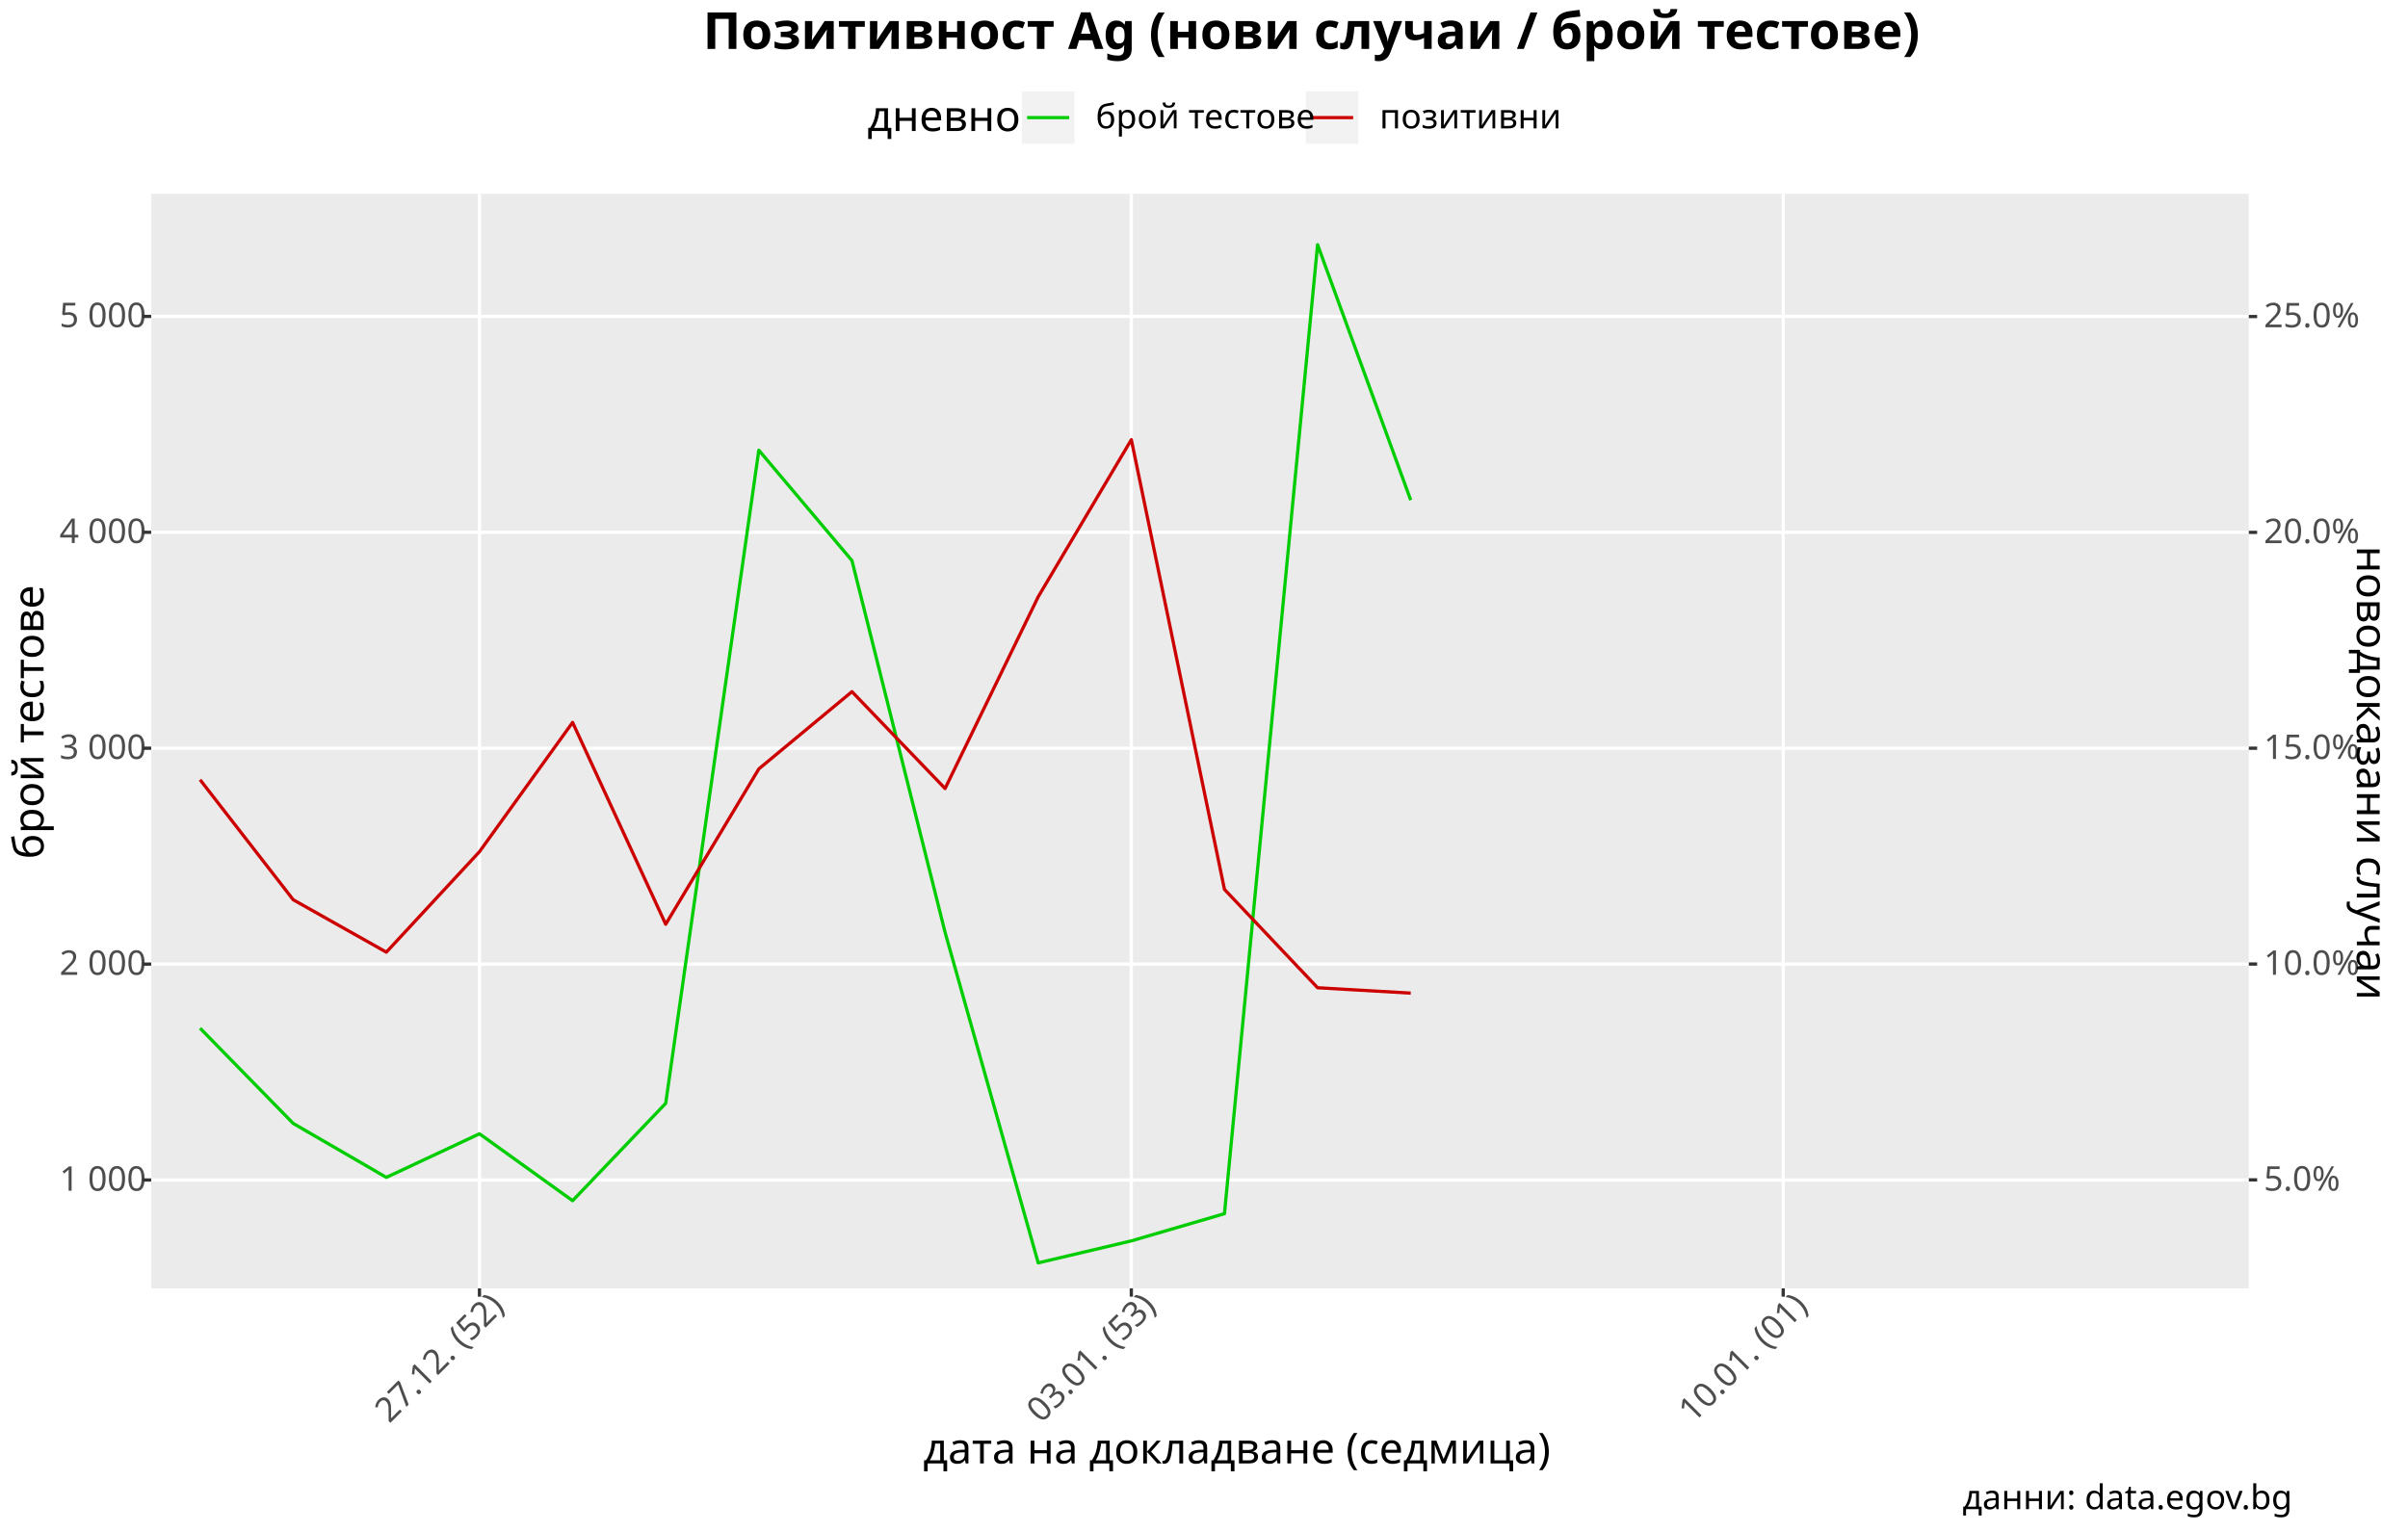
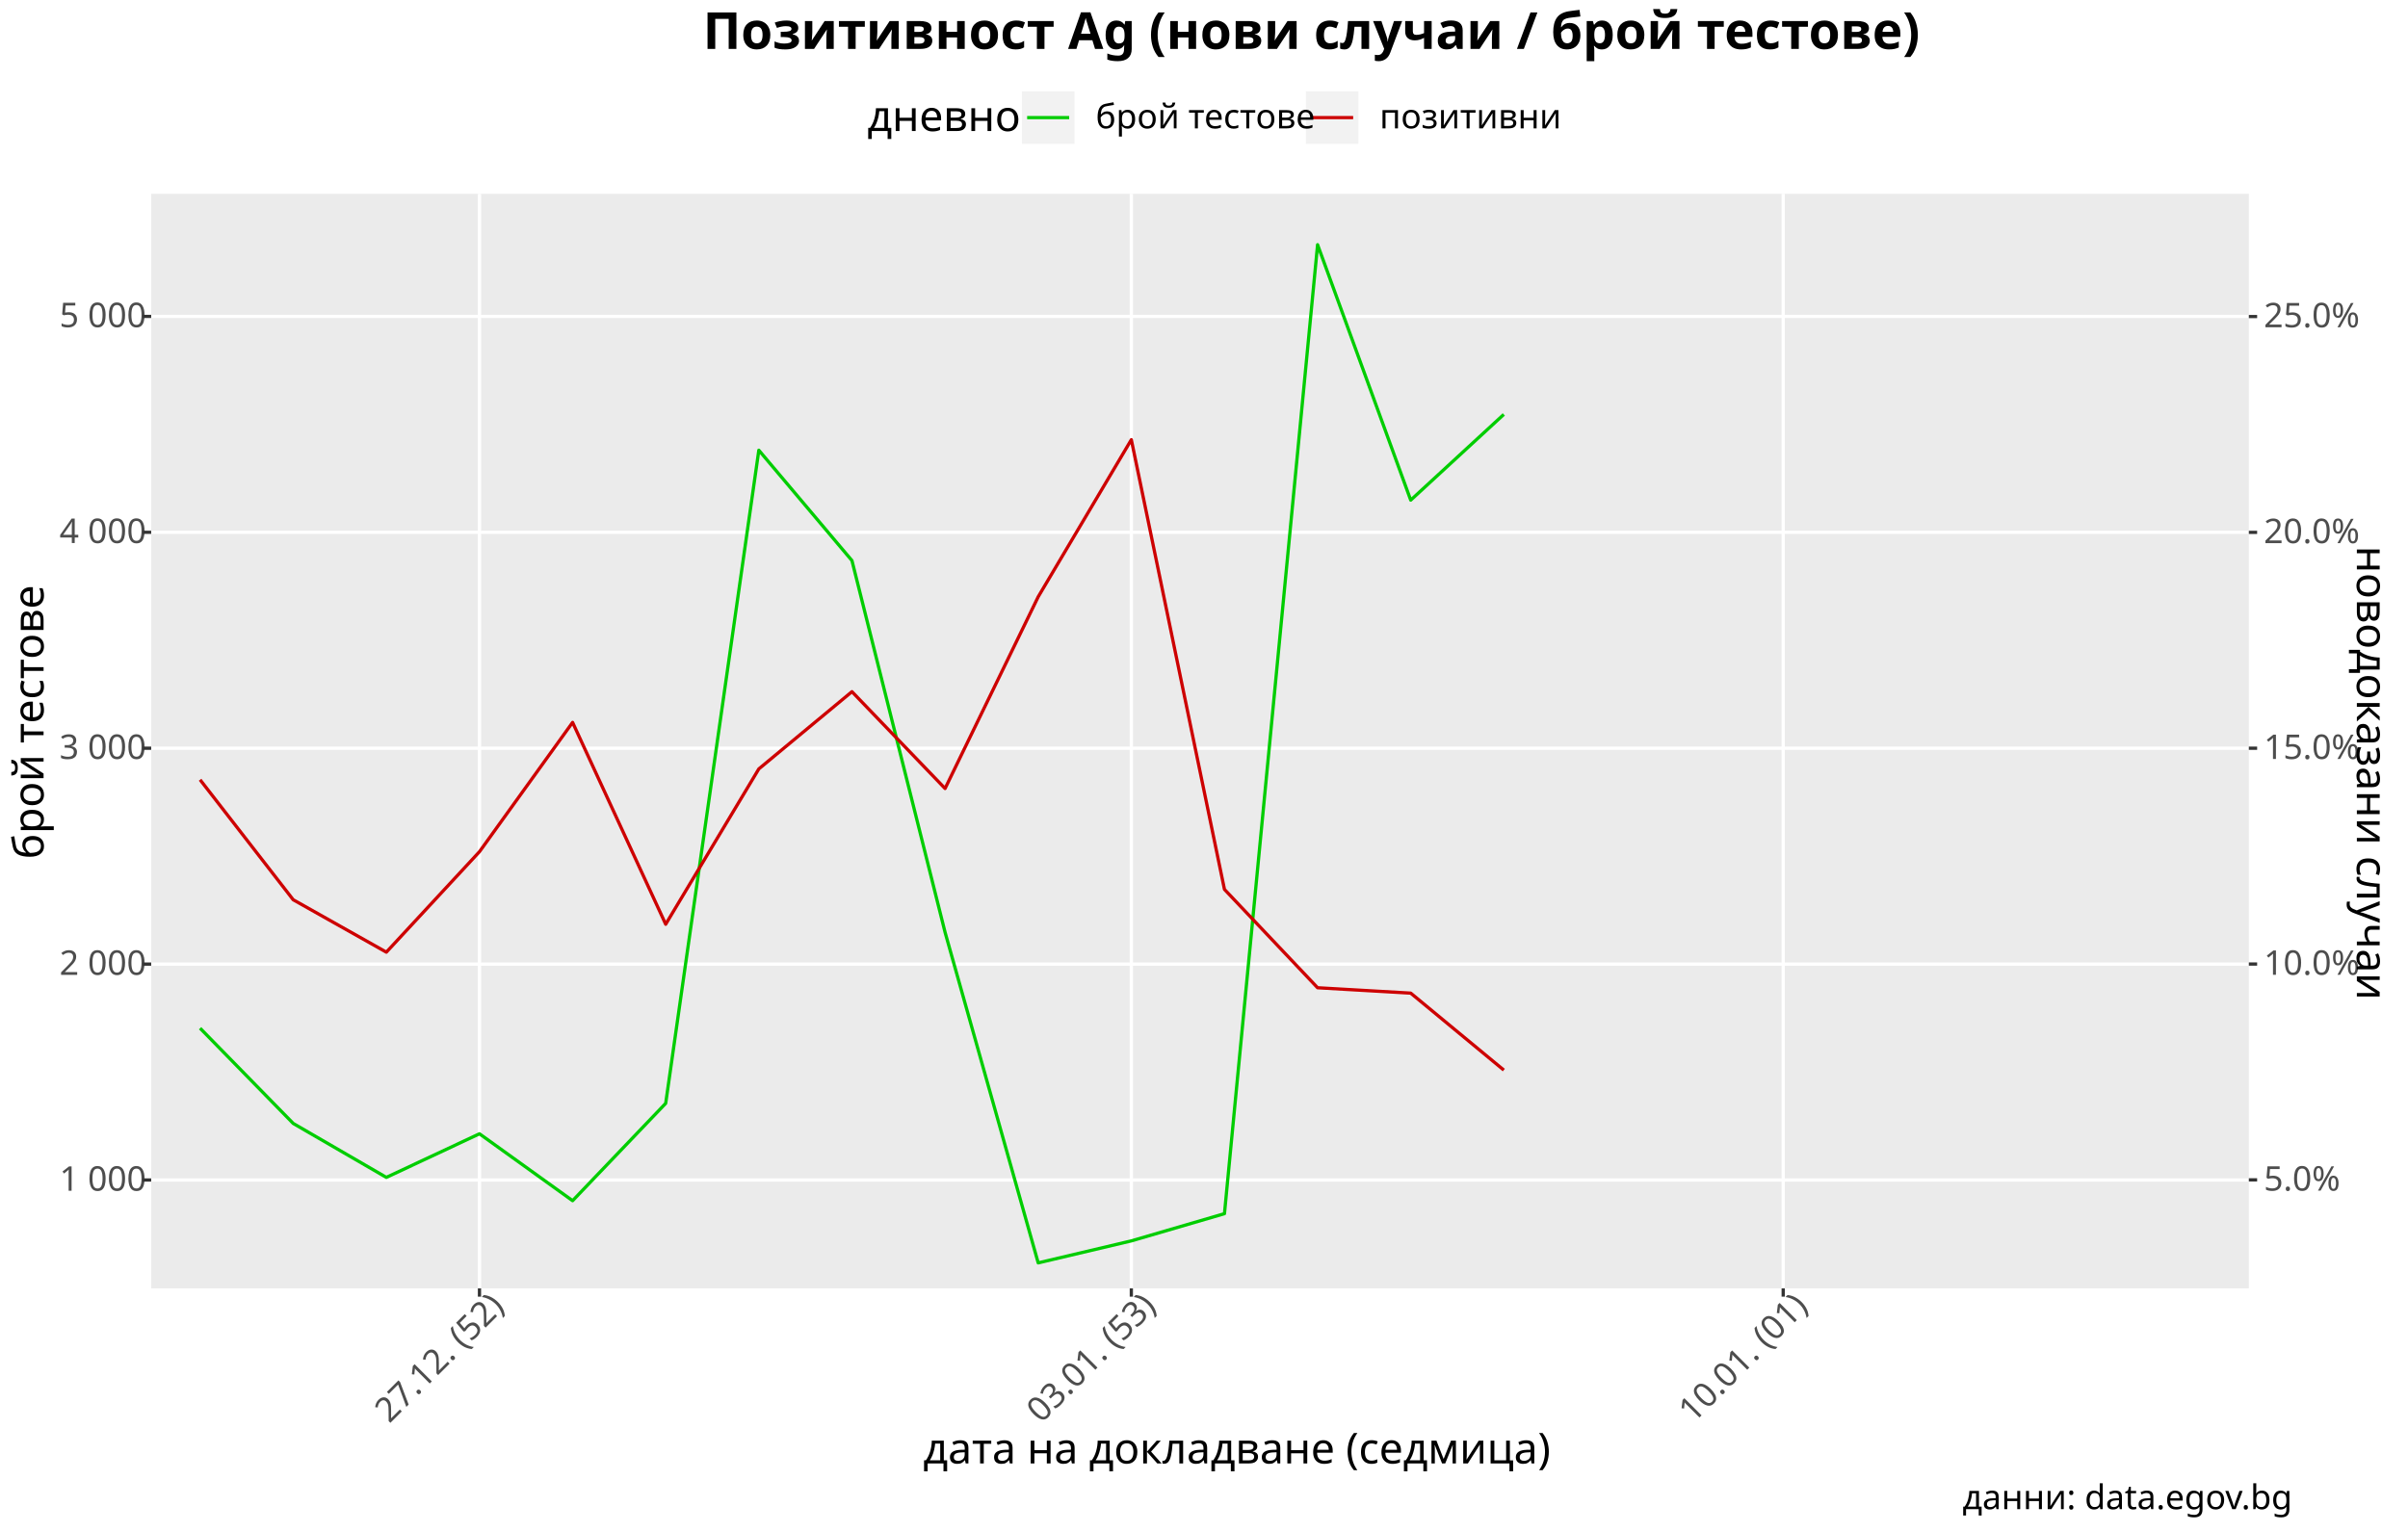
<svg xmlns="http://www.w3.org/2000/svg" viewBox="0 0 792.00 504.00">
  <defs>
    <style type="text/css">
    line, polyline, polygon, path, rect, circle {
      fill: none;
      stroke: #000000;
      stroke-linecap: round;
      stroke-linejoin: round;
      stroke-miterlimit: 10.00;
    }
  </style>
  </defs>
  <rect width="100%" height="100%" style="stroke: none; fill: #FFFFFF;" />
  <rect x="0.00" y="0.00" width="792.00" height="504.00" style="stroke-width: 1.07; stroke: #FFFFFF; fill: #FFFFFF;" />
  <defs>
    <clipPath id="cpNDkuNzN8NzM5LjY1fDQyMy44N3w2My43Nw==">
      <rect x="49.73" y="63.77" width="689.92" height="360.10" />
    </clipPath>
  </defs>
  <rect x="49.73" y="63.77" width="689.92" height="360.10" style="stroke-width: 1.07; stroke: none; fill: #EBEBEB;" clip-path="url(#cpNDkuNzN8NzM5LjY1fDQyMy44N3w2My43Nw==)" />
  <polyline points="49.73,388.22 739.65,388.22 " style="stroke-width: 1.07; stroke: #FFFFFF; stroke-linecap: butt;" clip-path="url(#cpNDkuNzN8NzM5LjY1fDQyMy44N3w2My43Nw==)" />
  <polyline points="49.73,317.19 739.65,317.19 " style="stroke-width: 1.07; stroke: #FFFFFF; stroke-linecap: butt;" clip-path="url(#cpNDkuNzN8NzM5LjY1fDQyMy44N3w2My43Nw==)" />
  <polyline points="49.73,246.16 739.65,246.16 " style="stroke-width: 1.07; stroke: #FFFFFF; stroke-linecap: butt;" clip-path="url(#cpNDkuNzN8NzM5LjY1fDQyMy44N3w2My43Nw==)" />
  <polyline points="49.73,175.13 739.65,175.13 " style="stroke-width: 1.07; stroke: #FFFFFF; stroke-linecap: butt;" clip-path="url(#cpNDkuNzN8NzM5LjY1fDQyMy44N3w2My43Nw==)" />
  <polyline points="49.73,104.10 739.65,104.10 " style="stroke-width: 1.07; stroke: #FFFFFF; stroke-linecap: butt;" clip-path="url(#cpNDkuNzN8NzM5LjY1fDQyMy44N3w2My43Nw==)" />
  <polyline points="157.70,423.87 157.70,63.77 " style="stroke-width: 1.07; stroke: #FFFFFF; stroke-linecap: butt;" clip-path="url(#cpNDkuNzN8NzM5LjY1fDQyMy44N3w2My43Nw==)" />
  <polyline points="372.10,423.87 372.10,63.77 " style="stroke-width: 1.07; stroke: #FFFFFF; stroke-linecap: butt;" clip-path="url(#cpNDkuNzN8NzM5LjY1fDQyMy44N3w2My43Nw==)" />
  <polyline points="586.50,423.87 586.50,63.77 " style="stroke-width: 1.07; stroke: #FFFFFF; stroke-linecap: butt;" clip-path="url(#cpNDkuNzN8NzM5LjY1fDQyMy44N3w2My43Nw==)" />
-   <polyline points="65.81,338.28 96.44,369.61 127.07,387.36 157.70,373.02 188.33,395.03 218.95,363.00 249.58,148.13 280.21,184.43 310.84,306.74 341.47,415.49 372.10,408.25 402.73,399.30 433.36,80.51 463.99,164.54 " style="stroke-width: 1.07; stroke: #00CD00; stroke-linecap: butt;" clip-path="url(#cpNDkuNzN8NzM5LjY1fDQyMy44N3w2My43Nw==)" />
-   <polyline points="65.81,256.54 96.44,296.02 127.07,313.26 157.70,280.21 188.33,237.67 218.95,304.08 249.58,252.97 280.21,227.56 310.84,259.42 341.47,196.34 372.10,144.66 402.73,292.61 433.36,324.97 463.99,326.74 " style="stroke-width: 1.07; stroke: #CD0000; stroke-linecap: butt;" clip-path="url(#cpNDkuNzN8NzM5LjY1fDQyMy44N3w2My43Nw==)" />
+   <polyline points="65.81,338.28 96.44,369.61 127.07,387.36 157.70,373.02 188.33,395.03 218.95,363.00 249.58,148.13 280.21,184.43 310.84,306.74 341.47,415.49 372.10,408.25 402.73,399.30 433.36,80.51 463.99,164.54 494.61,136.34 " style="stroke-width: 1.07; stroke: #00CD00; stroke-linecap: butt;" clip-path="url(#cpNDkuNzN8NzM5LjY1fDQyMy44N3w2My43Nw==)" />
+   <polyline points="65.81,256.54 96.44,296.02 127.07,313.26 157.70,280.21 188.33,237.67 218.95,304.08 249.58,252.97 280.21,227.56 310.84,259.42 341.47,196.34 372.10,144.66 402.73,292.61 433.36,324.97 463.99,326.74 494.61,352.06 " style="stroke-width: 1.07; stroke: #CD0000; stroke-linecap: butt;" clip-path="url(#cpNDkuNzN8NzM5LjY1fDQyMy44N3w2My43Nw==)" />
  <defs>
    <clipPath id="cpMC4wMHw3OTIuMDB8NTA0LjAwfDAuMDA=">
      <rect x="0.00" y="0.00" width="792.00" height="504.00" />
    </clipPath>
  </defs>
  <g clip-path="url(#cpMC4wMHw3OTIuMDB8NTA0LjAwfDAuMDA=)">
    <text x="19.56" y="391.75" style="font-size: 11.20px; fill: #4D4D4D; font-family: Calibri;" textLength="25.24px" lengthAdjust="spacingAndGlyphs">1 000</text>
  </g>
  <g clip-path="url(#cpMC4wMHw3OTIuMDB8NTA0LjAwfDAuMDA=)">
    <text x="19.56" y="320.72" style="font-size: 11.20px; fill: #4D4D4D; font-family: Calibri;" textLength="25.24px" lengthAdjust="spacingAndGlyphs">2 000</text>
  </g>
  <g clip-path="url(#cpMC4wMHw3OTIuMDB8NTA0LjAwfDAuMDA=)">
    <text x="19.56" y="249.69" style="font-size: 11.20px; fill: #4D4D4D; font-family: Calibri;" textLength="25.24px" lengthAdjust="spacingAndGlyphs">3 000</text>
  </g>
  <g clip-path="url(#cpMC4wMHw3OTIuMDB8NTA0LjAwfDAuMDA=)">
    <text x="19.56" y="178.66" style="font-size: 11.20px; fill: #4D4D4D; font-family: Calibri;" textLength="25.24px" lengthAdjust="spacingAndGlyphs">4 000</text>
  </g>
  <g clip-path="url(#cpMC4wMHw3OTIuMDB8NTA0LjAwfDAuMDA=)">
    <text x="19.56" y="107.63" style="font-size: 11.20px; fill: #4D4D4D; font-family: Calibri;" textLength="25.24px" lengthAdjust="spacingAndGlyphs">5 000</text>
  </g>
  <polyline points="46.99,388.22 49.73,388.22 " style="stroke-width: 1.07; stroke: #333333; stroke-linecap: butt;" clip-path="url(#cpMC4wMHw3OTIuMDB8NTA0LjAwfDAuMDA=)" />
  <polyline points="46.99,317.19 49.73,317.19 " style="stroke-width: 1.07; stroke: #333333; stroke-linecap: butt;" clip-path="url(#cpMC4wMHw3OTIuMDB8NTA0LjAwfDAuMDA=)" />
  <polyline points="46.99,246.16 49.73,246.16 " style="stroke-width: 1.07; stroke: #333333; stroke-linecap: butt;" clip-path="url(#cpMC4wMHw3OTIuMDB8NTA0LjAwfDAuMDA=)" />
  <polyline points="46.99,175.13 49.73,175.13 " style="stroke-width: 1.07; stroke: #333333; stroke-linecap: butt;" clip-path="url(#cpMC4wMHw3OTIuMDB8NTA0LjAwfDAuMDA=)" />
  <polyline points="46.99,104.10 49.73,104.10 " style="stroke-width: 1.07; stroke: #333333; stroke-linecap: butt;" clip-path="url(#cpMC4wMHw3OTIuMDB8NTA0LjAwfDAuMDA=)" />
  <polyline points="739.65,388.18 742.38,388.18 " style="stroke-width: 1.07; stroke: #333333; stroke-linecap: butt;" clip-path="url(#cpMC4wMHw3OTIuMDB8NTA0LjAwfDAuMDA=)" />
  <polyline points="739.65,317.17 742.38,317.17 " style="stroke-width: 1.07; stroke: #333333; stroke-linecap: butt;" clip-path="url(#cpMC4wMHw3OTIuMDB8NTA0LjAwfDAuMDA=)" />
  <polyline points="739.65,246.16 742.38,246.16 " style="stroke-width: 1.07; stroke: #333333; stroke-linecap: butt;" clip-path="url(#cpMC4wMHw3OTIuMDB8NTA0LjAwfDAuMDA=)" />
  <polyline points="739.65,175.15 742.38,175.15 " style="stroke-width: 1.07; stroke: #333333; stroke-linecap: butt;" clip-path="url(#cpMC4wMHw3OTIuMDB8NTA0LjAwfDAuMDA=)" />
  <polyline points="739.65,104.14 742.38,104.14 " style="stroke-width: 1.07; stroke: #333333; stroke-linecap: butt;" clip-path="url(#cpMC4wMHw3OTIuMDB8NTA0LjAwfDAuMDA=)" />
  <g clip-path="url(#cpMC4wMHw3OTIuMDB8NTA0LjAwfDAuMDA=)">
    <text x="744.58" y="391.72" style="font-size: 11.20px; fill: #4D4D4D; font-family: Calibri;" textLength="22.19px" lengthAdjust="spacingAndGlyphs">5.0%</text>
  </g>
  <g clip-path="url(#cpMC4wMHw3OTIuMDB8NTA0LjAwfDAuMDA=)">
    <text x="744.58" y="320.71" style="font-size: 11.20px; fill: #4D4D4D; font-family: Calibri;" textLength="27.86px" lengthAdjust="spacingAndGlyphs">10.0%</text>
  </g>
  <g clip-path="url(#cpMC4wMHw3OTIuMDB8NTA0LjAwfDAuMDA=)">
    <text x="744.58" y="249.70" style="font-size: 11.20px; fill: #4D4D4D; font-family: Calibri;" textLength="27.86px" lengthAdjust="spacingAndGlyphs">15.0%</text>
  </g>
  <g clip-path="url(#cpMC4wMHw3OTIuMDB8NTA0LjAwfDAuMDA=)">
    <text x="744.58" y="178.69" style="font-size: 11.20px; fill: #4D4D4D; font-family: Calibri;" textLength="27.86px" lengthAdjust="spacingAndGlyphs">20.0%</text>
  </g>
  <g clip-path="url(#cpMC4wMHw3OTIuMDB8NTA0LjAwfDAuMDA=)">
    <text x="744.58" y="107.68" style="font-size: 11.20px; fill: #4D4D4D; font-family: Calibri;" textLength="27.86px" lengthAdjust="spacingAndGlyphs">25.0%</text>
  </g>
  <polyline points="157.70,426.61 157.70,423.87 " style="stroke-width: 1.07; stroke: #333333; stroke-linecap: butt;" clip-path="url(#cpMC4wMHw3OTIuMDB8NTA0LjAwfDAuMDA=)" />
  <polyline points="372.10,426.61 372.10,423.87 " style="stroke-width: 1.07; stroke: #333333; stroke-linecap: butt;" clip-path="url(#cpMC4wMHw3OTIuMDB8NTA0LjAwfDAuMDA=)" />
  <polyline points="586.50,426.61 586.50,423.87 " style="stroke-width: 1.07; stroke: #333333; stroke-linecap: butt;" clip-path="url(#cpMC4wMHw3OTIuMDB8NTA0LjAwfDAuMDA=)" />
  <g clip-path="url(#cpMC4wMHw3OTIuMDB8NTA0LjAwfDAuMDA=)">
    <text transform="translate(128.03,468.48) rotate(-45)" style="font-size: 11.20px; fill: #4D4D4D; font-family: Calibri;" textLength="49.04px" lengthAdjust="spacingAndGlyphs">27.12. (52)</text>
  </g>
  <g clip-path="url(#cpMC4wMHw3OTIuMDB8NTA0LjAwfDAuMDA=)">
    <text transform="translate(342.43,468.48) rotate(-45)" style="font-size: 11.20px; fill: #4D4D4D; font-family: Calibri;" textLength="49.04px" lengthAdjust="spacingAndGlyphs">03.01. (53)</text>
  </g>
  <g clip-path="url(#cpMC4wMHw3OTIuMDB8NTA0LjAwfDAuMDA=)">
    <text transform="translate(556.83,468.48) rotate(-45)" style="font-size: 11.20px; fill: #4D4D4D; font-family: Calibri;" textLength="49.04px" lengthAdjust="spacingAndGlyphs">10.01. (01)</text>
  </g>
  <g clip-path="url(#cpMC4wMHw3OTIuMDB8NTA0LjAwfDAuMDA=)">
    <text x="303.66" y="481.47" style="font-size: 14.00px; font-family: Calibri;" textLength="182.06px" lengthAdjust="spacingAndGlyphs">дата на докладване (седмица)</text>
  </g>
  <g clip-path="url(#cpMC4wMHw3OTIuMDB8NTA0LjAwfDAuMDA=)">
    <text transform="translate(14.33,282.67) rotate(-90)" style="font-size: 14.00px; font-family: Calibri;" textLength="77.71px" lengthAdjust="spacingAndGlyphs">брой тестове</text>
  </g>
  <g clip-path="url(#cpMC4wMHw3OTIuMDB8NTA0LjAwfDAuMDA=)">
    <text transform="translate(775.18,179.60) rotate(90)" style="font-size: 14.00px; font-family: Calibri;" textLength="128.43px" lengthAdjust="spacingAndGlyphs">новодоказани случаи</text>
  </g>
  <rect x="279.81" y="24.57" width="229.75" height="28.24" style="stroke-width: 1.07; stroke: none; fill: #FFFFFF;" clip-path="url(#cpMC4wMHw3OTIuMDB8NTA0LjAwfDAuMDA=)" />
  <g clip-path="url(#cpMC4wMHw3OTIuMDB8NTA0LjAwfDAuMDA=)">
    <text x="285.29" y="43.11" style="font-size: 14.00px; font-family: Calibri;" textLength="43.84px" lengthAdjust="spacingAndGlyphs">дневно</text>
  </g>
  <rect x="336.11" y="30.05" width="17.28" height="17.28" style="stroke-width: 1.07; stroke: none; fill: #F2F2F2;" clip-path="url(#cpMC4wMHw3OTIuMDB8NTA0LjAwfDAuMDA=)" />
  <line x1="337.83" y1="38.69" x2="351.66" y2="38.69" style="stroke-width: 1.07; stroke: #00CD00; stroke-linecap: butt;" clip-path="url(#cpMC4wMHw3OTIuMDB8NTA0LjAwfDAuMDA=)" />
  <rect x="429.50" y="30.05" width="17.28" height="17.28" style="stroke-width: 1.07; stroke: none; fill: #F2F2F2;" clip-path="url(#cpMC4wMHw3OTIuMDB8NTA0LjAwfDAuMDA=)" />
  <line x1="431.23" y1="38.69" x2="445.06" y2="38.69" style="stroke-width: 1.07; stroke: #CD0000; stroke-linecap: butt;" clip-path="url(#cpMC4wMHw3OTIuMDB8NTA0LjAwfDAuMDA=)" />
  <g clip-path="url(#cpMC4wMHw3OTIuMDB8NTA0LjAwfDAuMDA=)">
    <text x="360.36" y="42.23" style="font-size: 11.20px; font-family: Calibri;" textLength="62.17px" lengthAdjust="spacingAndGlyphs">брой тестове</text>
  </g>
  <g clip-path="url(#cpMC4wMHw3OTIuMDB8NTA0LjAwfDAuMDA=)">
    <text x="453.76" y="42.23" style="font-size: 11.20px; font-family: Calibri;" textLength="50.32px" lengthAdjust="spacingAndGlyphs">позитивни</text>
  </g>
  <g clip-path="url(#cpMC4wMHw3OTIuMDB8NTA0LjAwfDAuMDA=)">
    <text x="231.20" y="16.09" style="font-size: 16.80px; font-weight: bold; font-family: Calibri;" textLength="326.98px" lengthAdjust="spacingAndGlyphs">Позитивност Ag (нови случаи / брой тестове)</text>
  </g>
  <g clip-path="url(#cpMC4wMHw3OTIuMDB8NTA0LjAwfDAuMDA=)">
    <text x="645.48" y="496.52" style="font-size: 11.20px; font-family: Calibri;" textLength="94.16px" lengthAdjust="spacingAndGlyphs">данни: data.egov.bg</text>
  </g>
</svg>
